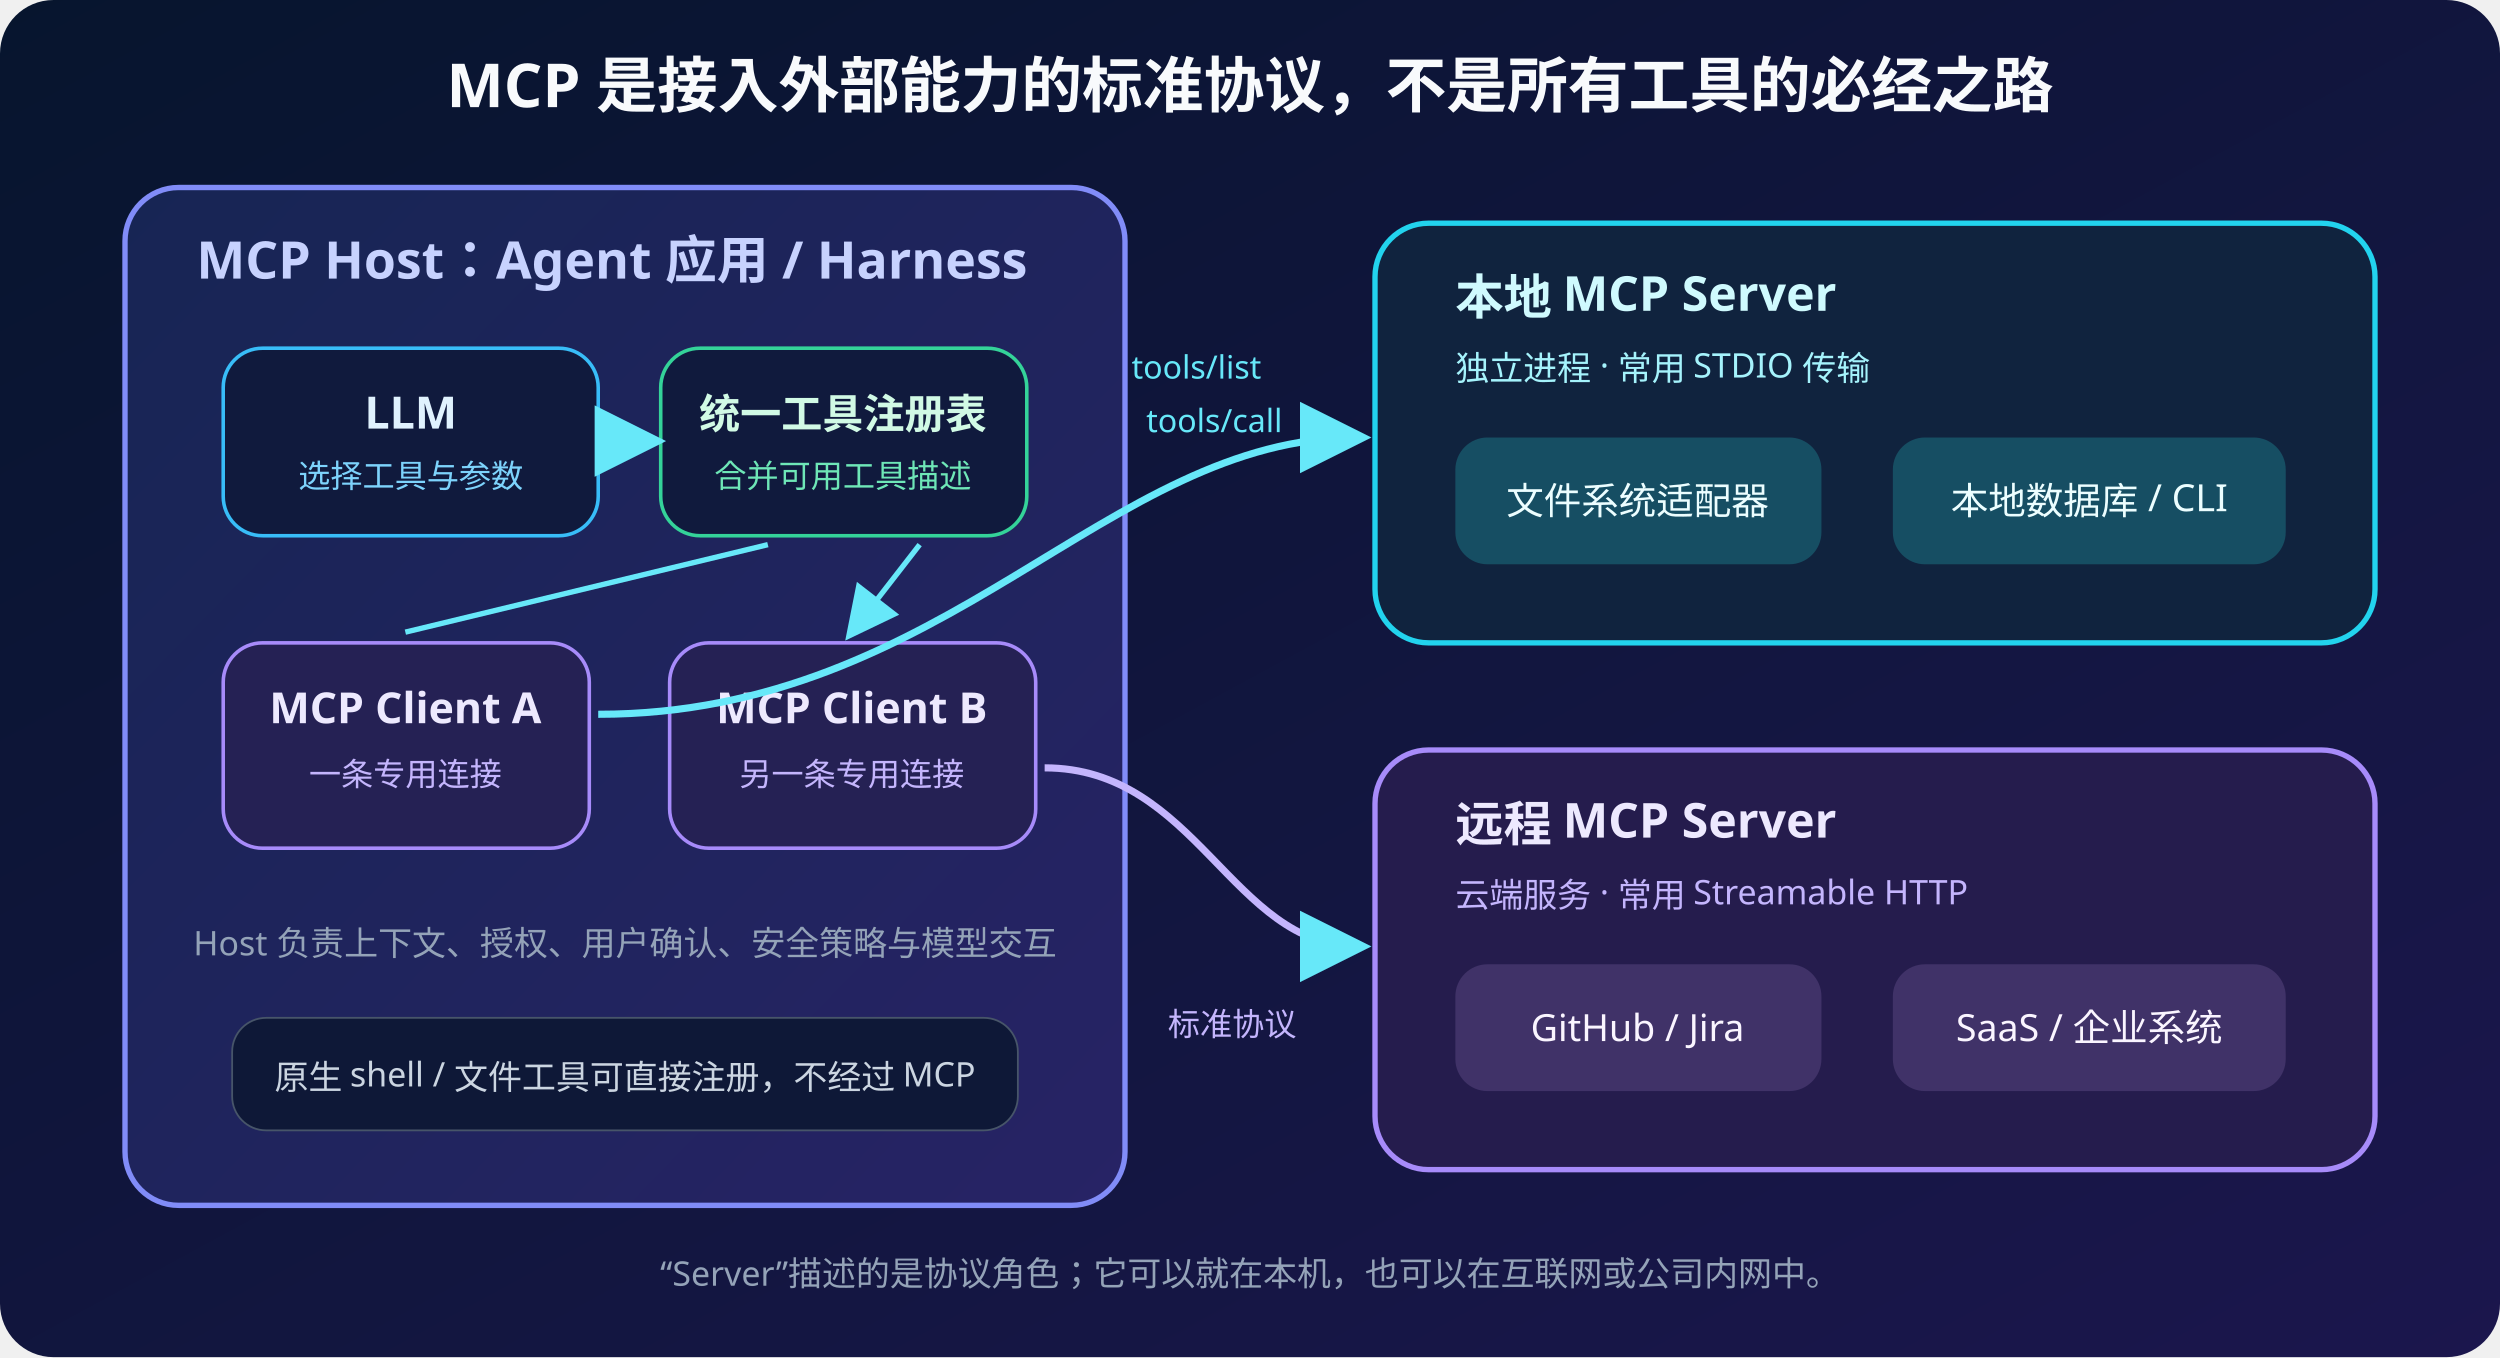
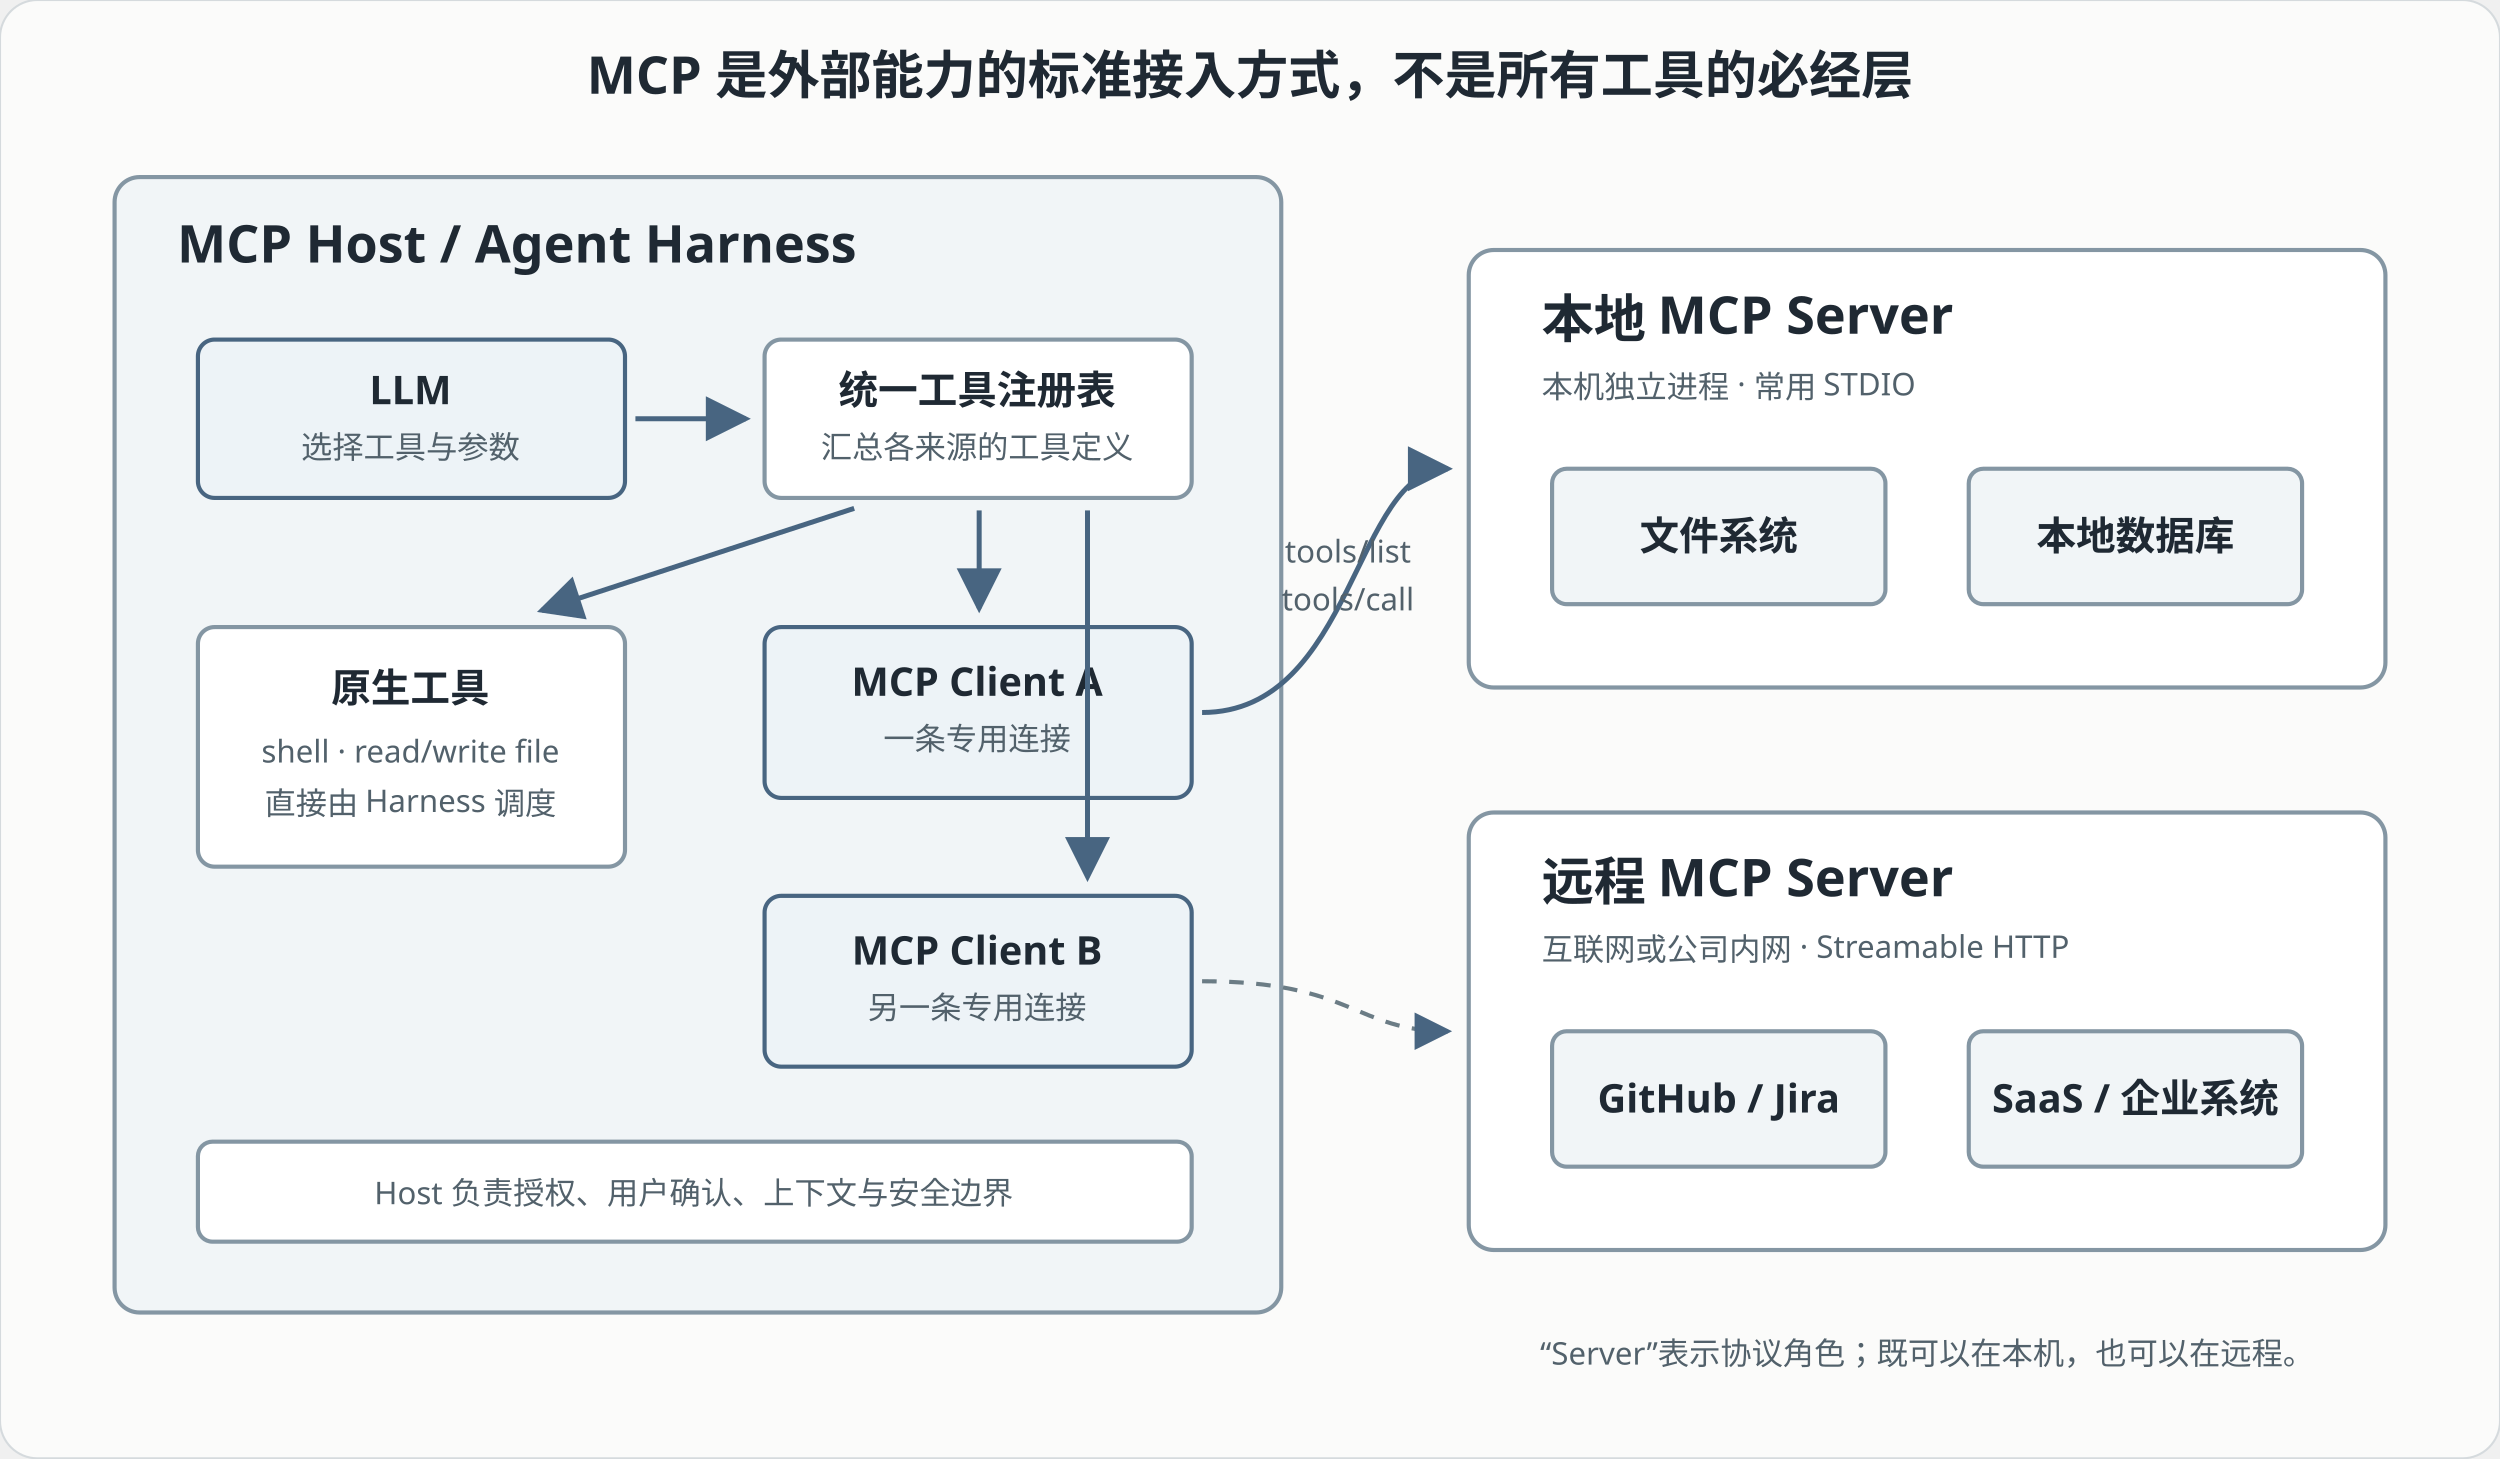
- <svg xmlns="http://www.w3.org/2000/svg" width="1400" height="760" viewBox="0 0 1400 760" role="img" aria-labelledby="title desc">
+ <svg xmlns="http://www.w3.org/2000/svg" width="1200" height="700" viewBox="0 0 1200 700" role="img" aria-labelledby="title desc">
  <defs>
-     <linearGradient id="bg2" x1="0" y1="0" x2="1" y2="1">
-       <stop stop-color="#07152e" />
-       <stop offset="1" stop-color="#1b164d" />
-     </linearGradient>
-     <linearGradient id="host" x1="0" y1="0" x2="1" y2="1">
-       <stop stop-color="#172554" />
-       <stop offset="1" stop-color="#272365" />
-     </linearGradient>
-     <marker id="arr2" markerWidth="10" markerHeight="10" refX="8" refY="5" orient="auto">
-       <path d="M0 0L10 5L0 10Z" fill="#67e8f9" />
+     <marker id="ar" markerWidth="9" markerHeight="9" refX="8" refY="4.5" orient="auto">
+       <path d="M0 0L9 4.5L0 9Z" fill="#486581" />
    </marker>
+     <style>
+       .t{font-family:system-ui,'Microsoft YaHei',sans-serif;fill:#1f2933}.h{font-size:25px;font-weight:700}.m{font-size:19px;font-weight:600}.s{font-size:15px;fill:#52616b}.box{fill:#fff;stroke:#8496a3;stroke-width:2}.soft{fill:#f1f5f7;stroke:#8496a3;stroke-width:2}.blue{fill:#edf3f7;stroke:#486581;stroke-width:2}.line{stroke:#486581;stroke-width:2.4;fill:none;marker-end:url(#ar)}.dash{stroke:#6b7c85;stroke-width:2;stroke-dasharray:7 6;fill:none;marker-end:url(#ar)}
+     </style>
  </defs>
-   <rect width="1400" height="760" rx="30" fill="url(#bg2)" />
-   <text x="700" y="60" text-anchor="middle" fill="#f8fafc" font-size="34" font-weight="700" font-family="system-ui,Microsoft YaHei,sans-serif">MCP 是接入外部能力的标准协议，不是所有工具的必经之路</text>
-   <rect x="70" y="105" width="560" height="570" rx="30" fill="url(#host)" stroke="#818cf8" stroke-width="3" />
-   <text x="110" y="156" fill="#c7d2fe" font-size="29" font-weight="700" font-family="system-ui,Microsoft YaHei,sans-serif">MCP Host：Agent 应用 / Harness</text>
-   <rect x="125" y="195" width="210" height="105" rx="22" fill="#101a3d" stroke="#38bdf8" stroke-width="2" />
-   <text x="230" y="240" text-anchor="middle" fill="#e0f2fe" font-size="25" font-weight="700" font-family="system-ui,Microsoft YaHei,sans-serif">LLM</text>
-   <text x="230" y="273" text-anchor="middle" fill="#7dd3fc" font-size="18" font-family="system-ui,Microsoft YaHei,sans-serif">选择工具与参数</text>
-   <rect x="370" y="195" width="205" height="105" rx="22" fill="#101a3d" stroke="#34d399" stroke-width="2" />
-   <text x="472" y="240" text-anchor="middle" fill="#d1fae5" font-size="23" font-weight="700" font-family="system-ui,Microsoft YaHei,sans-serif">统一工具注册表</text>
-   <text x="472" y="273" text-anchor="middle" fill="#6ee7b7" font-size="18" font-family="system-ui,Microsoft YaHei,sans-serif">合并可用工具描述</text>
-   <path d="M338 247H365" stroke="#67e8f9" stroke-width="4" marker-end="url(#arr2)" />
-   <rect x="125" y="360" width="205" height="115" rx="22" fill="#252154" stroke="#a78bfa" stroke-width="2" />
-   <text x="227" y="405" text-anchor="middle" fill="#ede9fe" font-size="24" font-weight="700" font-family="system-ui,Microsoft YaHei,sans-serif">MCP Client A</text>
-   <text x="227" y="440" text-anchor="middle" fill="#c4b5fd" font-size="18" font-family="system-ui,Microsoft YaHei,sans-serif">一条专用连接</text>
-   <rect x="375" y="360" width="205" height="115" rx="22" fill="#252154" stroke="#a78bfa" stroke-width="2" />
-   <text x="477" y="405" text-anchor="middle" fill="#ede9fe" font-size="24" font-weight="700" font-family="system-ui,Microsoft YaHei,sans-serif">MCP Client B</text>
-   <text x="477" y="440" text-anchor="middle" fill="#c4b5fd" font-size="18" font-family="system-ui,Microsoft YaHei,sans-serif">另一条专用连接</text>
-   <path d="M430 305L227 354M515 305L477 354" stroke="#67e8f9" stroke-width="3" marker-end="url(#arr2)" />
-   <text x="350" y="535" text-anchor="middle" fill="#94a3b8" font-size="19" font-family="system-ui,Microsoft YaHei,sans-serif">Host 负责上下文、授权、用户确认、安全策略与模型交互</text>
-   <rect x="130" y="570" width="440" height="63" rx="19" fill="#0e1837" stroke="#475569" />
-   <text x="350" y="610" text-anchor="middle" fill="#cbd5e1" font-size="19" font-family="system-ui,Microsoft YaHei,sans-serif">原生 shell / 文件工具可直接注册，不经过 MCP</text>
-   <rect x="770" y="125" width="560" height="235" rx="30" fill="#10233e" stroke="#22d3ee" stroke-width="3" />
-   <text x="815" y="176" fill="#cffafe" font-size="27" font-weight="700" font-family="system-ui,Microsoft YaHei,sans-serif">本地 MCP Server</text>
-   <text x="815" y="213" fill="#a5f3fc" font-size="19" font-family="system-ui,Microsoft YaHei,sans-serif">独立进程 · 常用 STDIO 传输</text>
-   <rect x="815" y="245" width="205" height="71" rx="18" fill="#164e63" />
-   <text x="917" y="288" text-anchor="middle" fill="#ecfeff" font-size="21" font-family="system-ui,Microsoft YaHei,sans-serif">文件系统适配器</text>
-   <rect x="1060" y="245" width="220" height="71" rx="18" fill="#164e63" />
-   <text x="1170" y="288" text-anchor="middle" fill="#ecfeff" font-size="21" font-family="system-ui,Microsoft YaHei,sans-serif">本地数据库 / CLI</text>
-   <rect x="770" y="420" width="560" height="235" rx="30" fill="#251c4d" stroke="#a78bfa" stroke-width="3" />
-   <text x="815" y="471" fill="#ede9fe" font-size="27" font-weight="700" font-family="system-ui,Microsoft YaHei,sans-serif">远程 MCP Server</text>
-   <text x="815" y="508" fill="#c4b5fd" font-size="19" font-family="system-ui,Microsoft YaHei,sans-serif">云端服务 · 常用 Streamable HTTP</text>
-   <rect x="815" y="540" width="205" height="71" rx="18" fill="#403268" />
-   <text x="917" y="583" text-anchor="middle" fill="#faf5ff" font-size="21" font-family="system-ui,Microsoft YaHei,sans-serif">GitHub / Jira</text>
-   <rect x="1060" y="540" width="220" height="71" rx="18" fill="#403268" />
-   <text x="1170" y="583" text-anchor="middle" fill="#faf5ff" font-size="21" font-family="system-ui,Microsoft YaHei,sans-serif">SaaS / 企业系统</text>
-   <path d="M335 400C530 400 620 245 760 245" fill="none" stroke="#67e8f9" stroke-width="4" marker-end="url(#arr2)" />
-   <path d="M585 430C670 430 690 530 760 530" fill="none" stroke="#c4b5fd" stroke-width="4" marker-end="url(#arr2)" />
-   <text x="670" y="212" text-anchor="middle" fill="#67e8f9" font-size="18" font-family="system-ui,Microsoft YaHei,sans-serif">tools/list</text>
-   <text x="680" y="242" text-anchor="middle" fill="#67e8f9" font-size="18" font-family="system-ui,Microsoft YaHei,sans-serif">tools/call</text>
-   <text x="690" y="580" text-anchor="middle" fill="#c4b5fd" font-size="18" font-family="system-ui,Microsoft YaHei,sans-serif">标准协议</text>
-   <text x="700" y="720" text-anchor="middle" fill="#94a3b8" font-size="19" font-family="system-ui,Microsoft YaHei,sans-serif">“Server”描述的是协议角色；它可以就在本机，也可以在互联网或公司内网中。</text>
+   <rect width="1200" height="700" rx="18" fill="#fbfbfa" stroke="#d5dadd" />
+   <text class="t h" x="600" y="45" text-anchor="middle">MCP 是外部能力的标准接入方式，不是所有工具的必经层</text>
+   <rect class="soft" x="55" y="85" width="560" height="545" rx="12" />
+   <text class="t h" x="85" y="126">MCP Host / Agent Harness</text>
+   <rect class="blue" x="95" y="163" width="205" height="76" rx="8" />
+   <text class="t m" x="197" y="194" text-anchor="middle">LLM</text>
+   <text class="t s" x="197" y="220" text-anchor="middle">选择工具与参数</text>
+   <rect class="box" x="367" y="163" width="205" height="76" rx="8" />
+   <text class="t m" x="469" y="194" text-anchor="middle">统一工具注册表</text>
+   <text class="t s" x="469" y="220" text-anchor="middle">汇总各来源的工具定义</text>
+   <path class="line" d="M305 201H358" />
+   <rect class="box" x="95" y="301" width="205" height="115" rx="8" />
+   <text class="t m" x="197" y="337" text-anchor="middle">原生工具</text>
+   <text class="t s" x="197" y="366" text-anchor="middle">shell · read/write file</text>
+   <text class="t s" x="197" y="391" text-anchor="middle">直接由 Harness 调度</text>
+   <path class="line" d="M410 244L260 293" />
+   <rect class="blue" x="367" y="301" width="205" height="82" rx="8" />
+   <text class="t m" x="469" y="334" text-anchor="middle">MCP Client A</text>
+   <text class="t s" x="469" y="360" text-anchor="middle">一条专用连接</text>
+   <rect class="blue" x="367" y="430" width="205" height="82" rx="8" />
+   <text class="t m" x="469" y="463" text-anchor="middle">MCP Client B</text>
+   <text class="t s" x="469" y="489" text-anchor="middle">另一条专用连接</text>
+   <path class="line" d="M470 245V292" />
+   <path class="line" d="M522 245V421" />
+   <rect class="box" x="95" y="548" width="477" height="48" rx="7" />
+   <text class="t s" x="333" y="578" text-anchor="middle">Host 负责授权、用户确认、上下文与安全边界</text>
+   <rect class="box" x="705" y="120" width="440" height="210" rx="12" />
+   <text class="t h" x="740" y="162">本地 MCP Server</text>
+   <text class="t s" x="740" y="191">本机独立进程 · 常用 STDIO</text>
+   <rect class="soft" x="745" y="225" width="160" height="65" rx="7" />
+   <text class="t m" x="825" y="264" text-anchor="middle">文件系统</text>
+   <rect class="soft" x="945" y="225" width="160" height="65" rx="7" />
+   <text class="t m" x="1025" y="264" text-anchor="middle">本地数据库</text>
+   <rect class="box" x="705" y="390" width="440" height="210" rx="12" />
+   <text class="t h" x="740" y="432">远程 MCP Server</text>
+   <text class="t s" x="740" y="461">互联网或公司内网 · Streamable HTTP</text>
+   <rect class="soft" x="745" y="495" width="160" height="65" rx="7" />
+   <text class="t m" x="825" y="534" text-anchor="middle">GitHub / Jira</text>
+   <rect class="soft" x="945" y="495" width="160" height="65" rx="7" />
+   <text class="t m" x="1025" y="534" text-anchor="middle">SaaS / 企业系统</text>
+   <path class="line" d="M577 342C650 342 650 225 695 225" />
+   <text class="t s" x="647" y="270" text-anchor="middle">tools/list</text>
+   <text class="t s" x="647" y="293" text-anchor="middle">tools/call</text>
+   <path class="dash" d="M577 471C650 471 650 495 695 495" />
+   <text class="t s" x="925" y="655" text-anchor="middle">“Server”表示协议角色；既可以在本机，也可以在远程。</text>
</svg>
